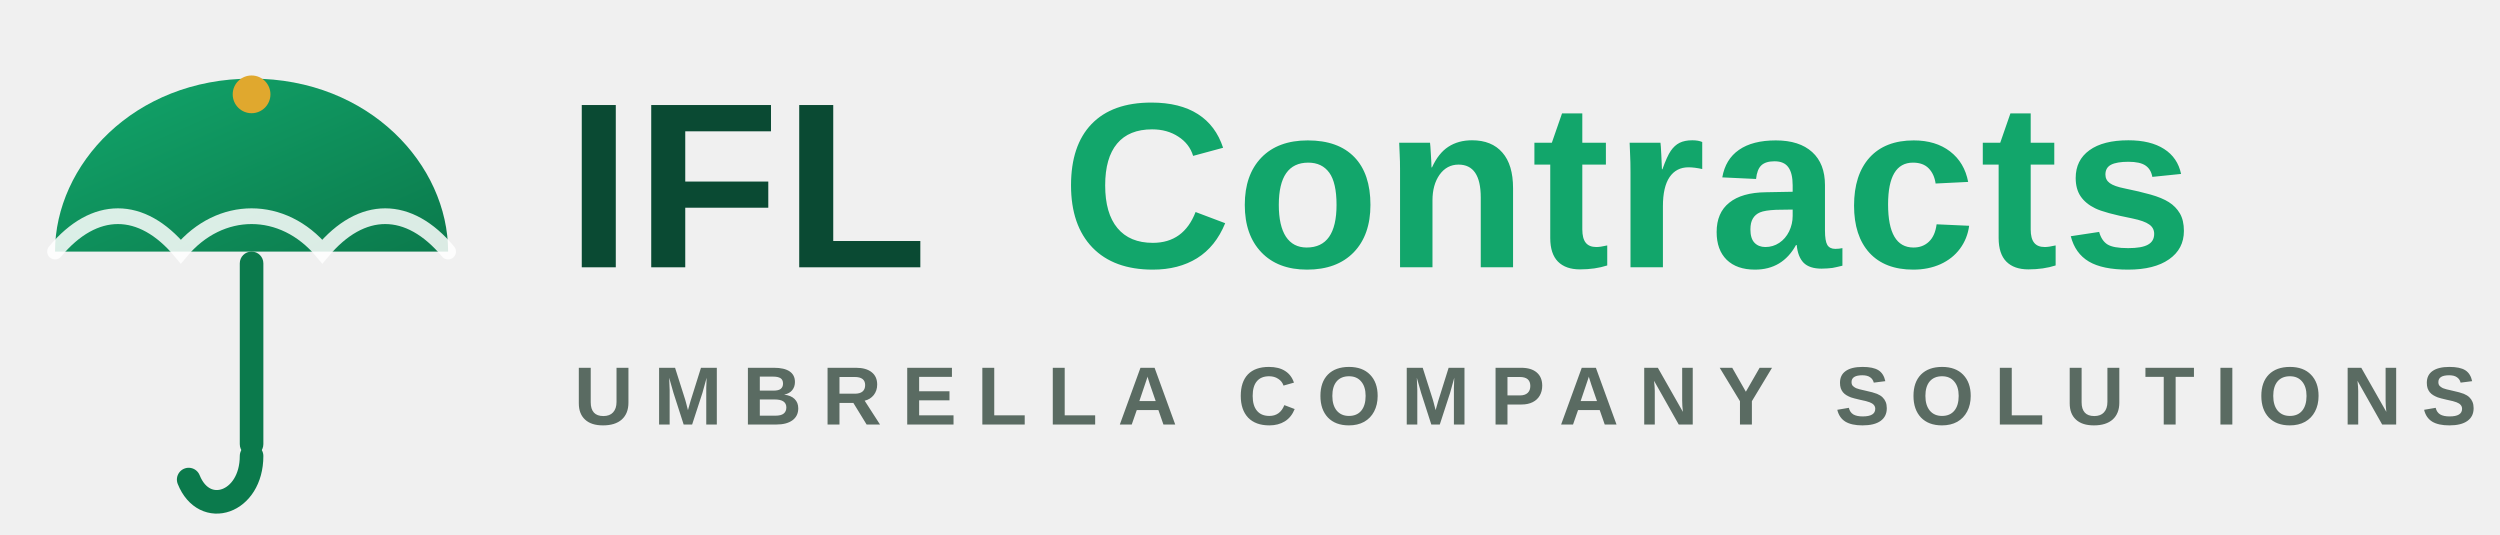
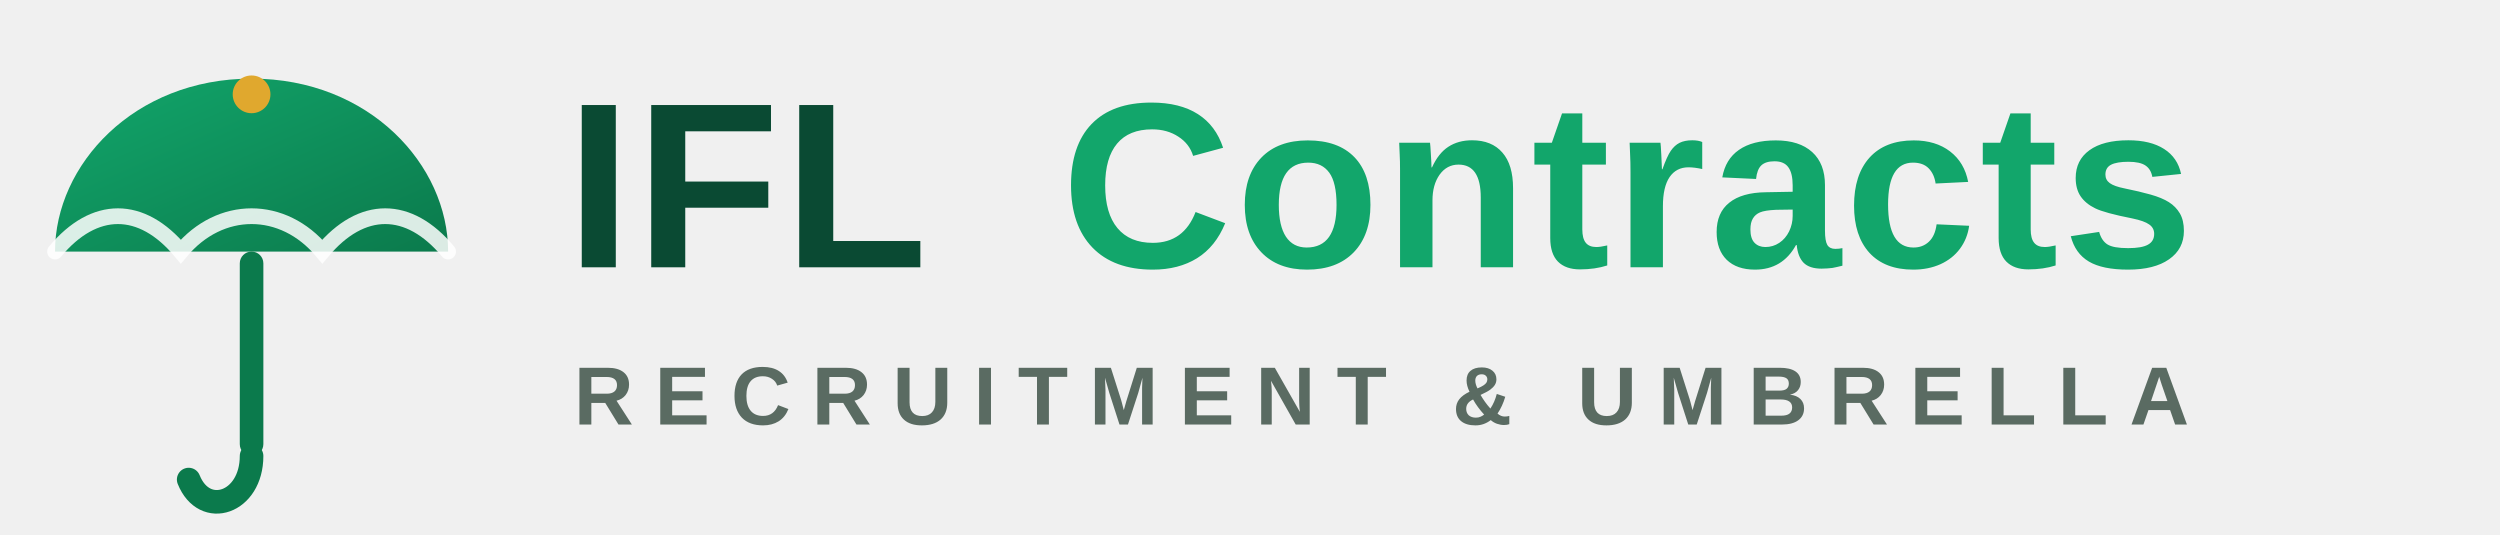
<svg xmlns="http://www.w3.org/2000/svg" viewBox="0 0 318 68" role="img" aria-label="IFL Contracts">
  <defs>
    <linearGradient id="ifl-canopy" x1="0" y1="0" x2="1" y2="1">
      <stop offset="0" stop-color="#12A66B" />
      <stop offset="1" stop-color="#0B7A4C" />
    </linearGradient>
  </defs>
  <g transform="translate(6 8)">
    <path d="M26 2 C11 2 1 13 1 24 L51 24 C51 13 41 2 26 2 Z" fill="url(#ifl-canopy)" />
    <path d="M1 24 C6 18 12 18 17 24 C22 18 30 18 35 24 C40 18 46 18 51 24" fill="none" stroke="#ffffff" stroke-width="2" stroke-linecap="round" opacity="0.85" />
    <rect x="24.5" y="24" width="3" height="26" rx="1.5" fill="#0B7A4C" />
    <path d="M26 50 C26 56 20 58 18 53" fill="none" stroke="#0B7A4C" stroke-width="3" stroke-linecap="round" />
    <circle cx="26" cy="4" r="2.4" fill="#E0A82E" />
  </g>
  <g transform="translate(72 0)">
    <text x="0" y="34" font-family="Poppins, 'Segoe UI', Arial, sans-serif" font-size="30" font-weight="700" fill="#0A4A33" letter-spacing="0.5">IFL</text>
    <text x="63" y="34" font-family="Poppins, 'Segoe UI', Arial, sans-serif" font-size="30" font-weight="600" fill="#12A66B" letter-spacing="0.5">Contracts</text>
-     <text x="1" y="54" font-family="'DM Sans', 'Segoe UI', Arial, sans-serif" font-size="10.5" font-weight="600" fill="#5A6B62" letter-spacing="2.55">UMBRELLA COMPANY SOLUTIONS</text>
+     <text x="1" y="54" font-family="'DM Sans', 'Segoe UI', Arial, sans-serif" font-size="10.5" font-weight="600" fill="#5A6B62" letter-spacing="2.7">RECRUITMENT &amp; UMBRELLA</text>
  </g>
</svg>
